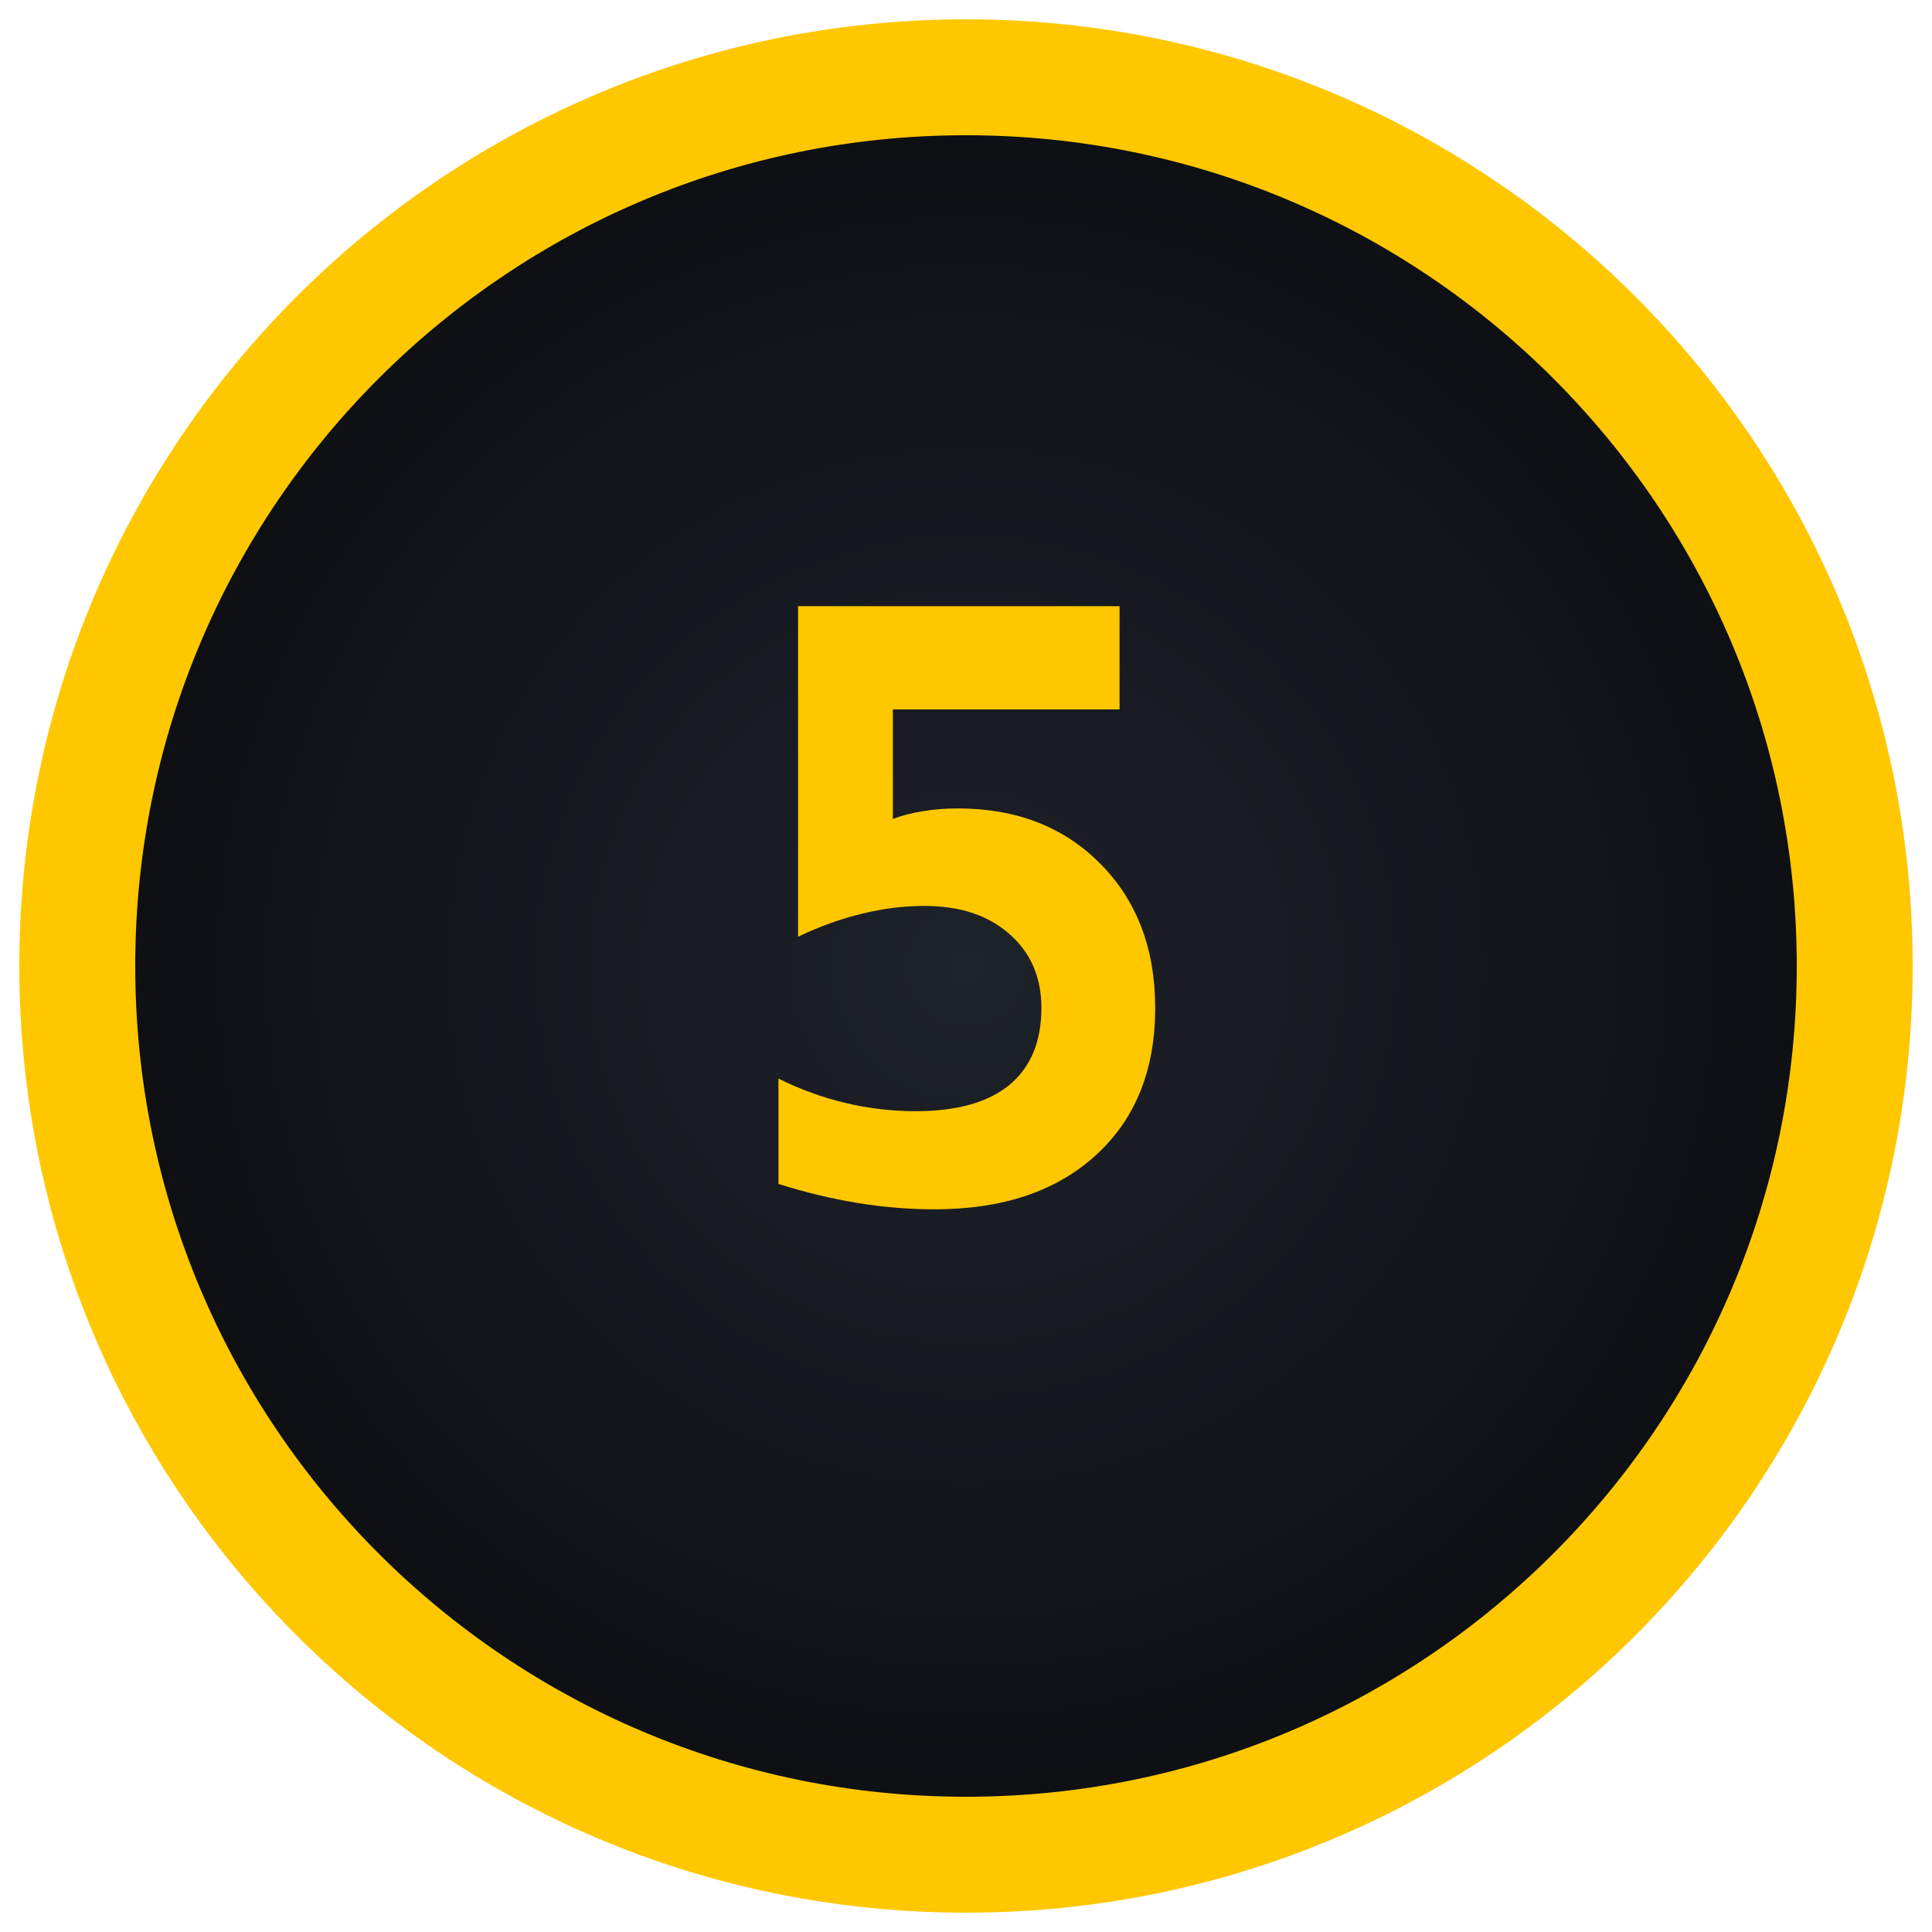
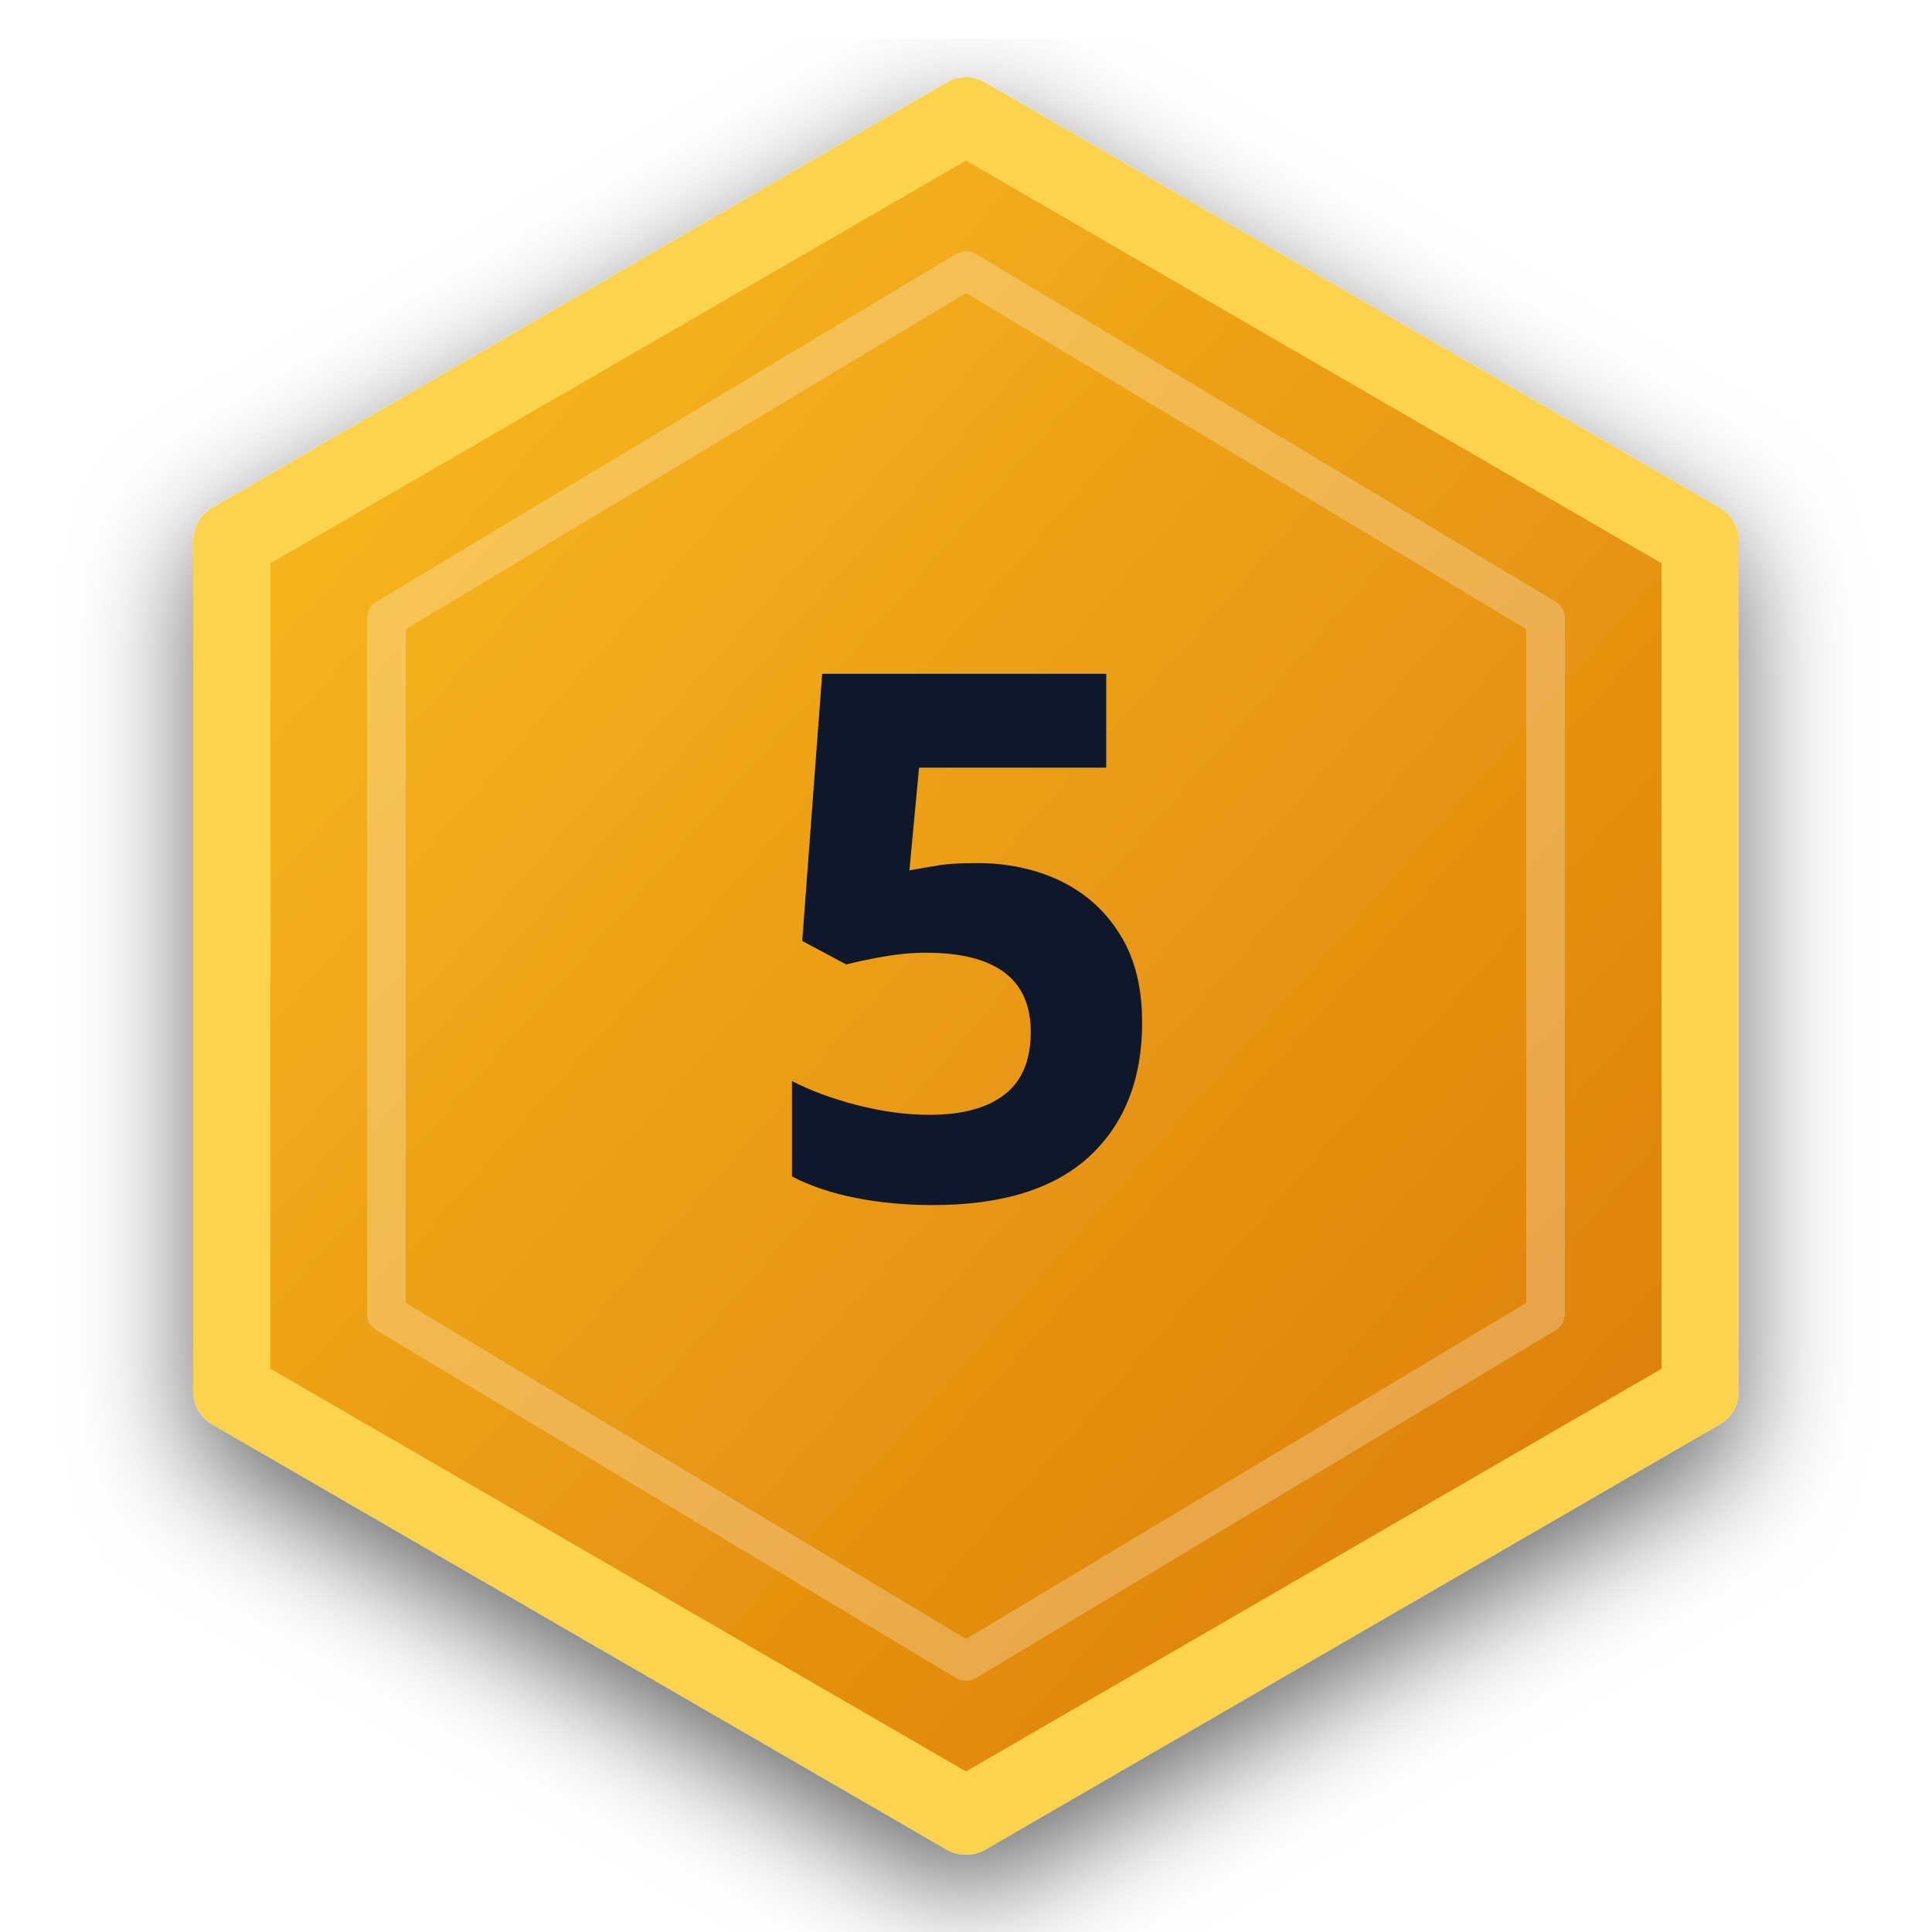
- <svg xmlns="http://www.w3.org/2000/svg" viewBox="0 0 100 100" width="100" height="100">
+ <svg xmlns="http://www.w3.org/2000/svg" viewBox="0 0 100 100" width="100%" height="100%">
  <defs>
-     <radialGradient id="bg" cx="50%" cy="50%" r="50%">
-       <stop offset="0%" stop-color="#1e2229" />
-       <stop offset="100%" stop-color="#0c0e12" />
-     </radialGradient>
+     <linearGradient id="grad5" x1="0%" y1="0%" x2="100%" y2="100%">
+       <stop offset="0%" stop-color="#fbbf24" />
+       <stop offset="100%" stop-color="#d97706" />
+     </linearGradient>
+     <filter id="shadow5" x="-20%" y="-20%" width="140%" height="140%">
+       <feDropShadow dx="0" dy="2" stdDeviation="3" flood-color="#000000" flood-opacity="0.6" />
+     </filter>
  </defs>
-   <circle cx="50" cy="50" r="46" fill="url(#bg)" stroke="#FFC700" stroke-width="6" />
-   <text x="50" y="62" font-family="monospace, sans-serif" font-size="42" font-weight="900" fill="#FFC700" text-anchor="middle">5</text>
+   <polygon points="50,6 88,28 88,72 50,94 12,72 12,28" fill="url(#grad5)" stroke="#fcd34d" stroke-width="4" stroke-linejoin="round" filter="url(#shadow5)" />
+   <polygon points="50,14 80,32 80,68 50,86 20,68 20,32" fill="none" stroke="rgba(255,255,255,0.25)" stroke-width="2" stroke-linejoin="round" />
+   <text x="50" y="62" text-anchor="middle" fill="#0f172a" font-size="38" font-weight="900" font-family="system-ui, sans-serif" letter-spacing="-1">5</text>
</svg>
